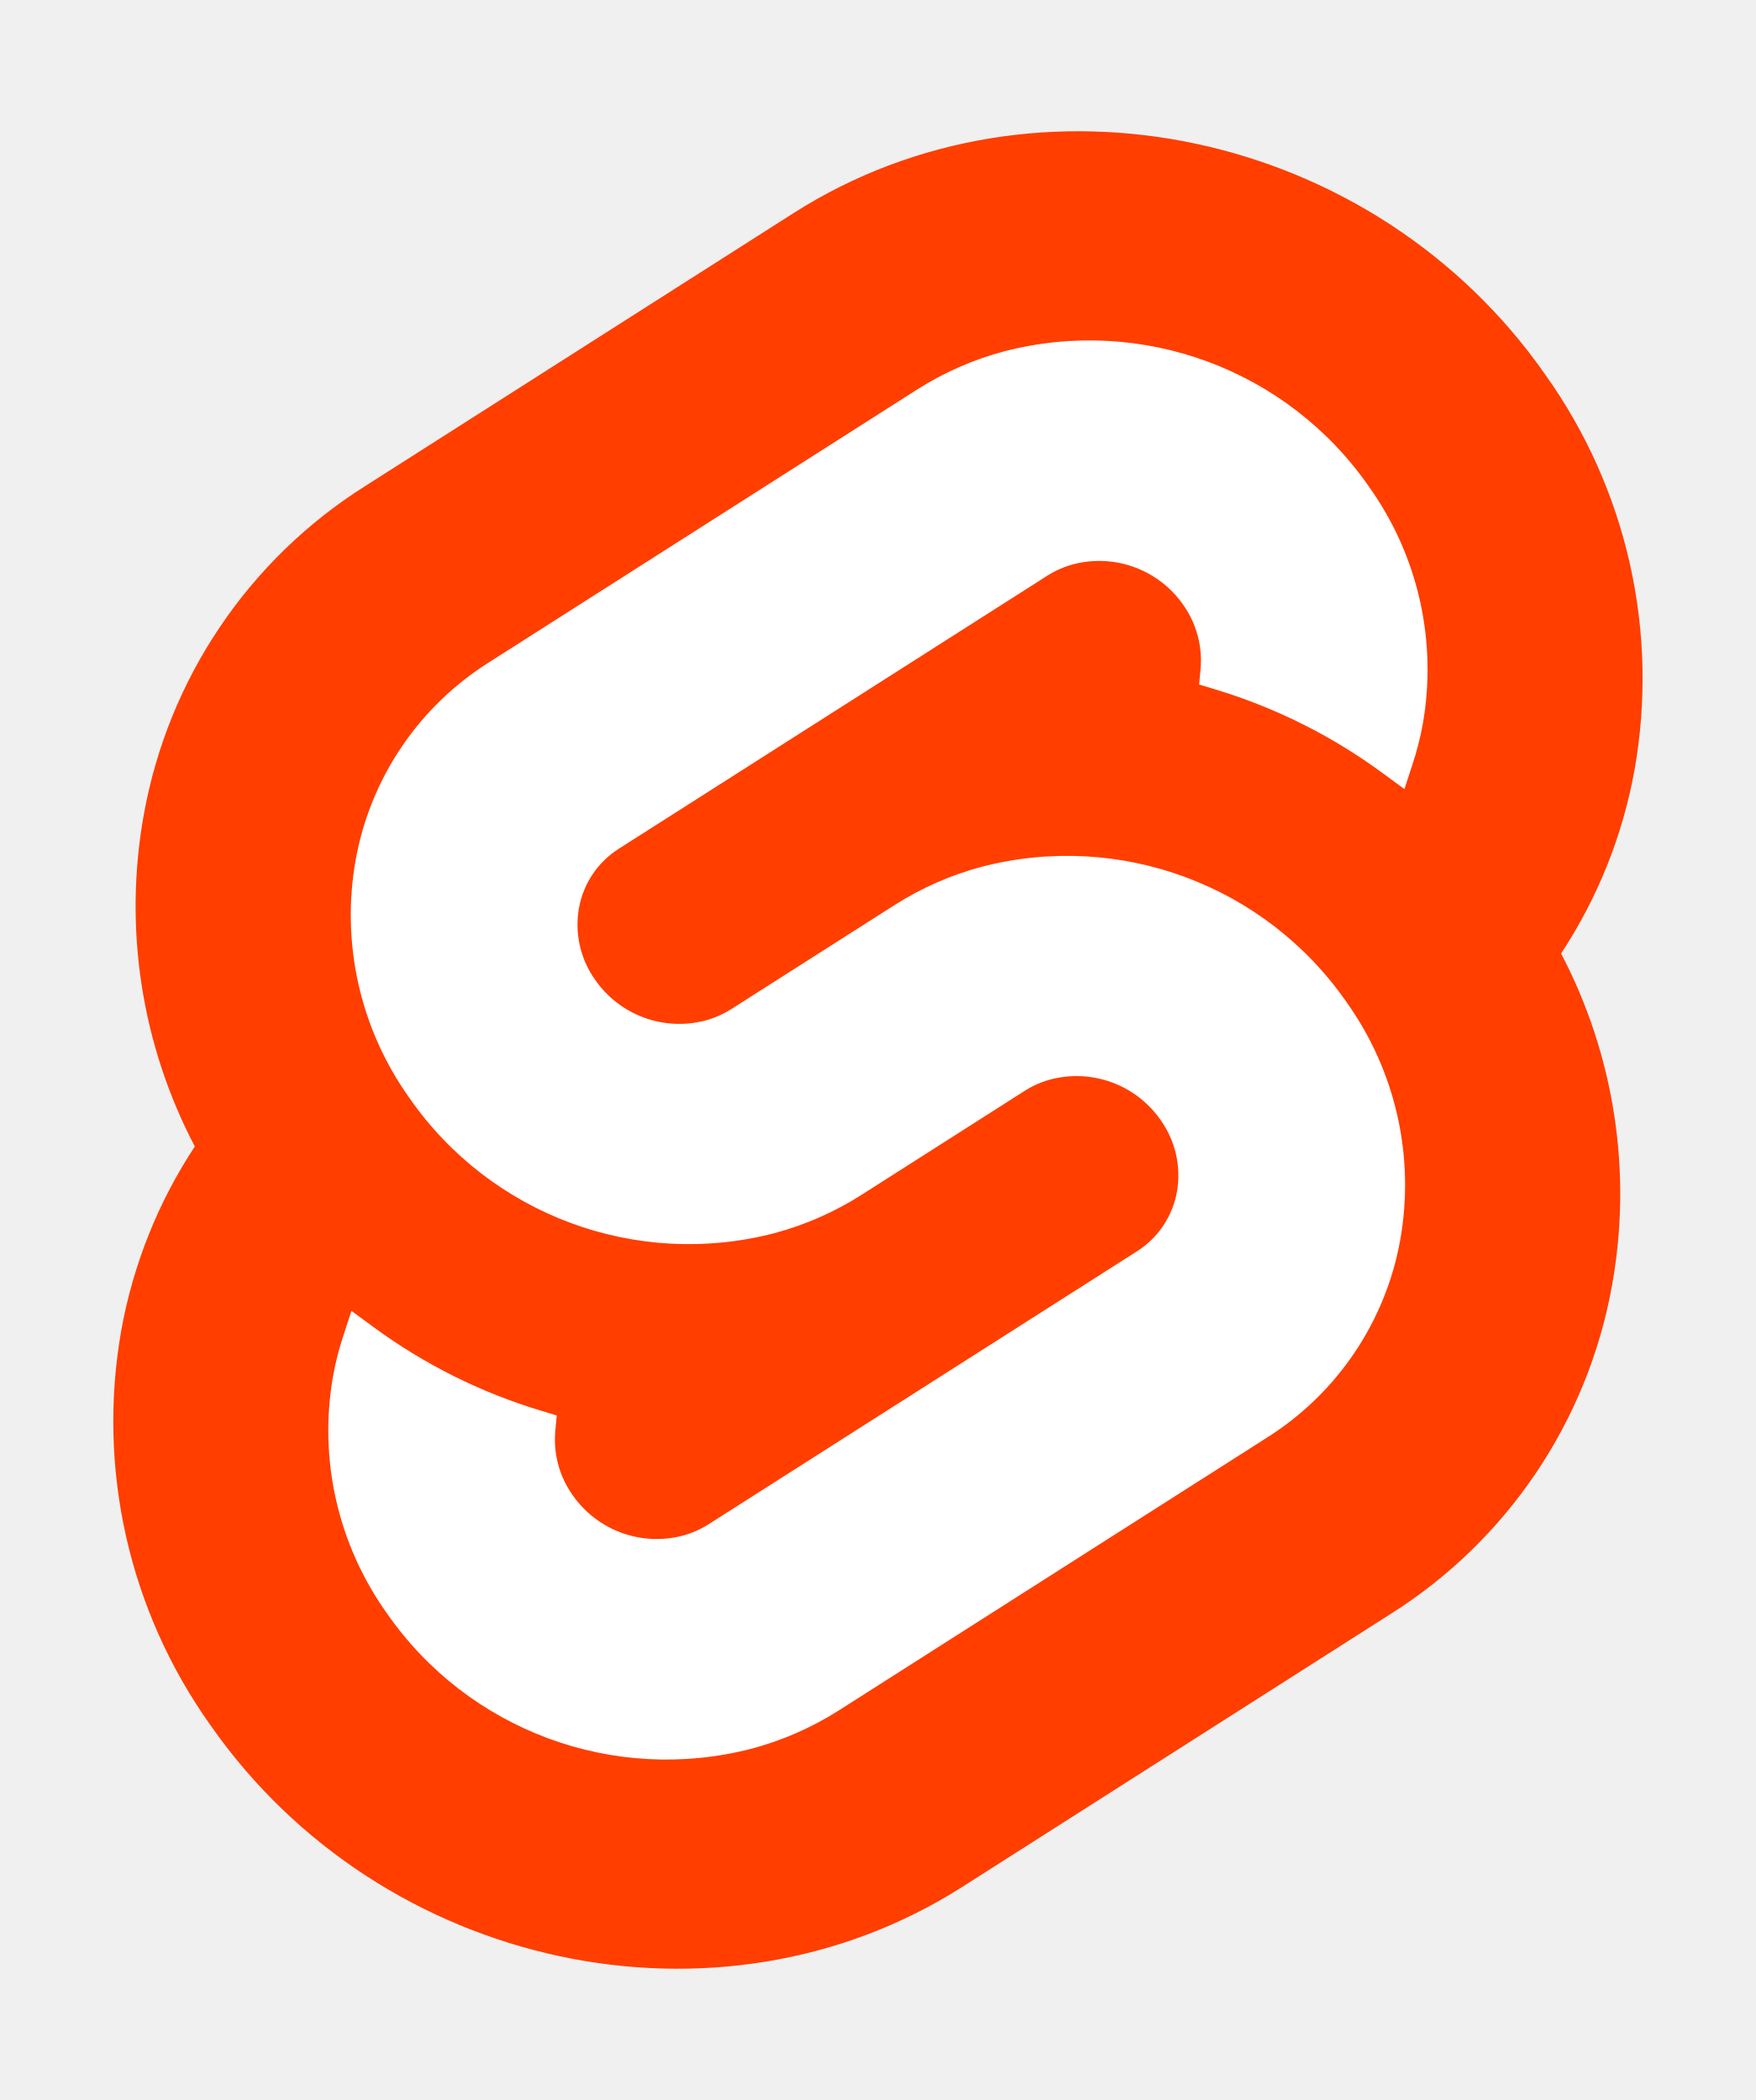
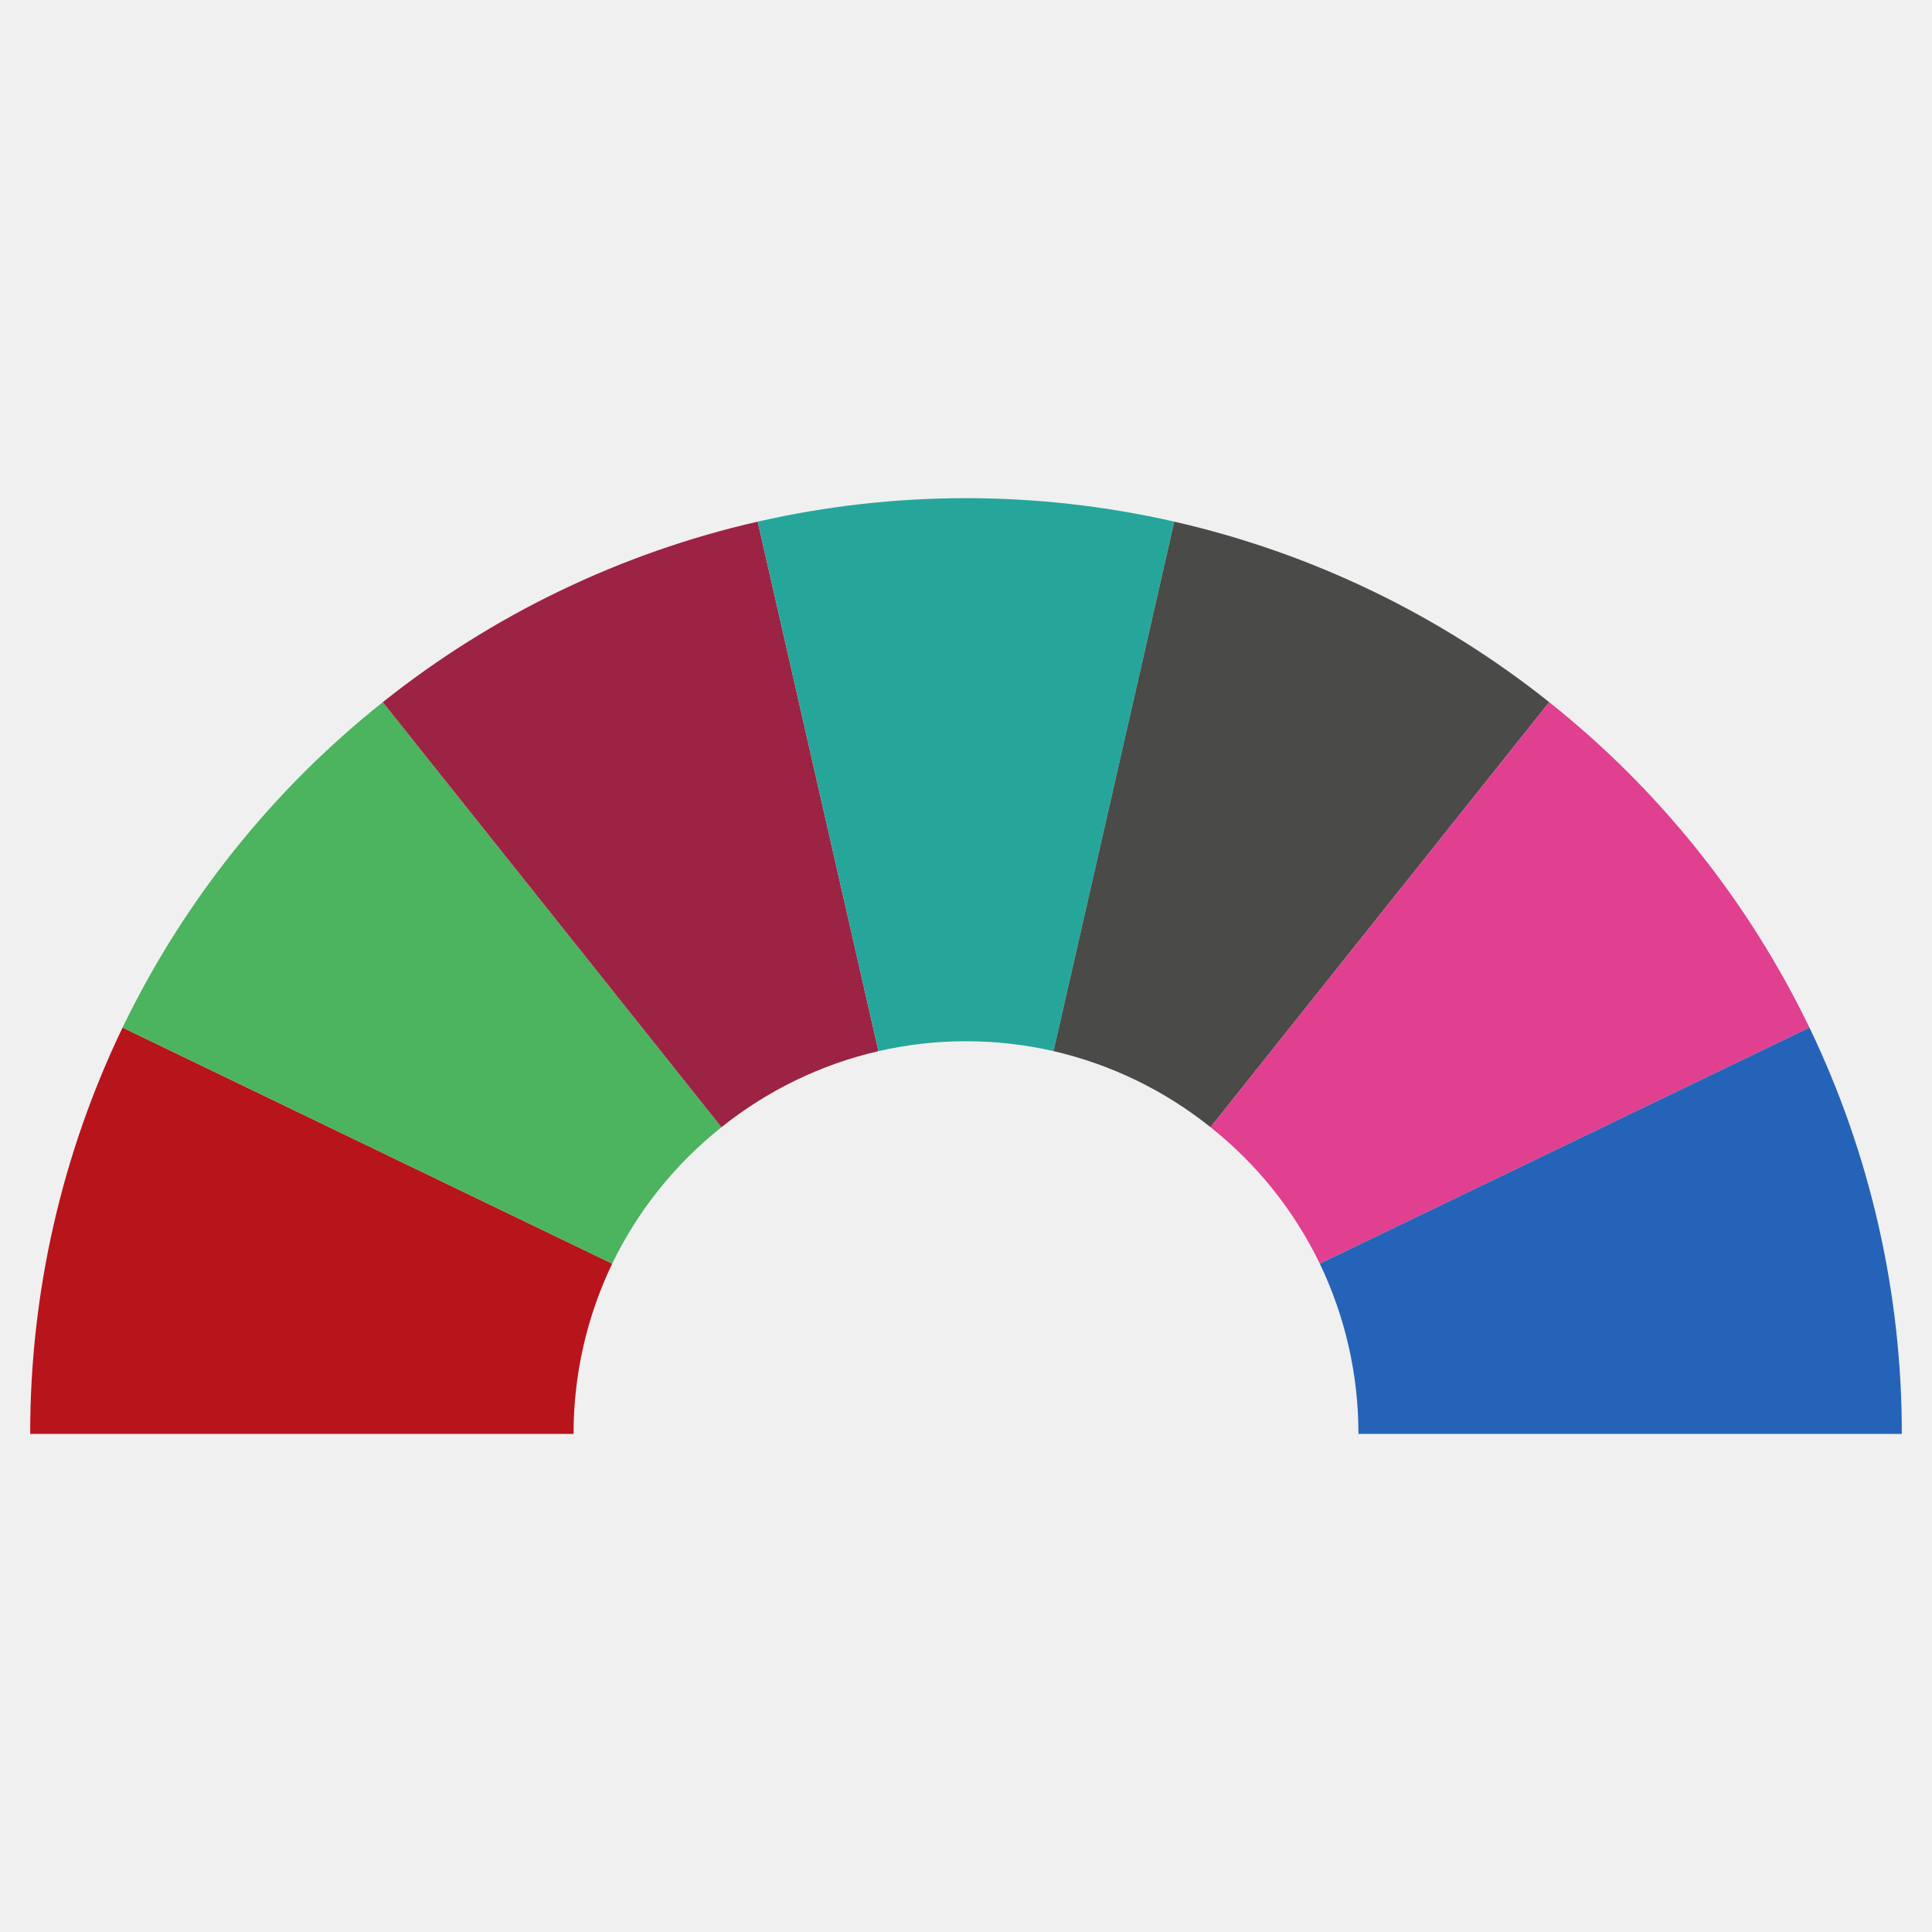
- <svg xmlns="http://www.w3.org/2000/svg" width="107" height="128" viewBox="0 0 107 128">
-   <path d="M94.157 22.819c-10.4-14.885-30.94-19.297-45.792-9.835L22.282 29.608A29.92 29.92 0 0 0 8.764 49.65a31.5 31.5 0 0 0 3.108 20.231 30 30 0 0 0-4.477 11.183 31.9 31.9 0 0 0 5.448 24.116c10.402 14.887 30.942 19.297 45.791 9.835l26.083-16.624A29.92 29.92 0 0 0 98.235 78.35a31.53 31.53 0 0 0-3.105-20.232 30 30 0 0 0 4.474-11.182 31.88 31.88 0 0 0-5.447-24.116" style="fill:#ff3e00" />
-   <path d="M45.817 106.582a20.72 20.72 0 0 1-22.237-8.243 19.17 19.17 0 0 1-3.277-14.503 18 18 0 0 1 .624-2.435l.49-1.498 1.337.981a33.6 33.6 0 0 0 10.203 5.098l.97.294-.09.968a5.85 5.85 0 0 0 1.052 3.878 6.24 6.24 0 0 0 6.695 2.485 5.8 5.8 0 0 0 1.603-.704L69.27 76.28a5.43 5.43 0 0 0 2.45-3.631 5.8 5.8 0 0 0-.987-4.371 6.24 6.24 0 0 0-6.698-2.487 5.7 5.7 0 0 0-1.6.704l-9.953 6.345a19 19 0 0 1-5.296 2.326 20.72 20.72 0 0 1-22.237-8.243 19.17 19.17 0 0 1-3.277-14.502 17.99 17.99 0 0 1 8.13-12.052l26.081-16.623a19 19 0 0 1 5.3-2.329 20.72 20.72 0 0 1 22.237 8.243 19.17 19.17 0 0 1 3.277 14.503 18 18 0 0 1-.624 2.435l-.49 1.498-1.337-.98a33.6 33.6 0 0 0-10.203-5.1l-.97-.294.09-.968a5.86 5.86 0 0 0-1.052-3.878 6.24 6.24 0 0 0-6.696-2.485 5.8 5.8 0 0 0-1.602.704L37.73 51.72a5.42 5.42 0 0 0-2.449 3.63 5.79 5.79 0 0 0 .986 4.372 6.24 6.24 0 0 0 6.698 2.486 5.8 5.8 0 0 0 1.602-.704l9.952-6.342a19 19 0 0 1 5.295-2.328 20.72 20.72 0 0 1 22.237 8.242 19.17 19.17 0 0 1 3.277 14.503 18 18 0 0 1-8.13 12.053l-26.081 16.622a19 19 0 0 1-5.3 2.328" style="fill:#fff" />
+ <svg xmlns="http://www.w3.org/2000/svg" viewBox="0 0 32 32">
+   <style>.p0{fill:#b8141b}.p1{fill:#4cb35f}.p2{fill:#9c2343}.p3{fill:#26a69a}.p4{fill:#4a4a48}.p5{fill:#e0408f}.p6{fill:#2563b8}@media (prefers-color-scheme:dark){.p0{fill:#b0241f}.p1{fill:#45ab59}.p2{fill:#c2405a}.p3{fill:#24a99c}.p4{fill:#b8b8b2}.p5{fill:#c42e7d}.p6{fill:#4a8ae0}}</style>
+   <path class="p0" d="M0.50 23.75A15.5 15.5 0 0 1 2.03 17.02L10.14 20.93A6.5 6.5 0 0 0 9.50 23.75Z" />
+   <path class="p1" d="M2.03 17.02A15.5 15.5 0 0 1 6.34 11.63L11.95 18.67A6.5 6.5 0 0 0 10.14 20.93Z" />
+   <path class="p2" d="M6.34 11.63A15.5 15.5 0 0 1 12.55 8.64L14.55 17.41A6.5 6.5 0 0 0 11.95 18.67Z" />
+   <path class="p3" d="M12.55 8.64A15.5 15.5 0 0 1 19.45 8.64L17.45 17.41A6.5 6.5 0 0 0 14.55 17.41Z" />
+   <path class="p4" d="M19.45 8.64A15.5 15.5 0 0 1 25.66 11.63L20.05 18.67A6.5 6.5 0 0 0 17.45 17.41Z" />
+   <path class="p5" d="M25.66 11.63A15.5 15.5 0 0 1 29.97 17.02L21.86 20.93A6.5 6.5 0 0 0 20.05 18.67Z" />
+   <path class="p6" d="M29.97 17.02A15.5 15.5 0 0 1 31.50 23.75L22.50 23.75A6.5 6.5 0 0 0 21.86 20.93Z" />
</svg>
